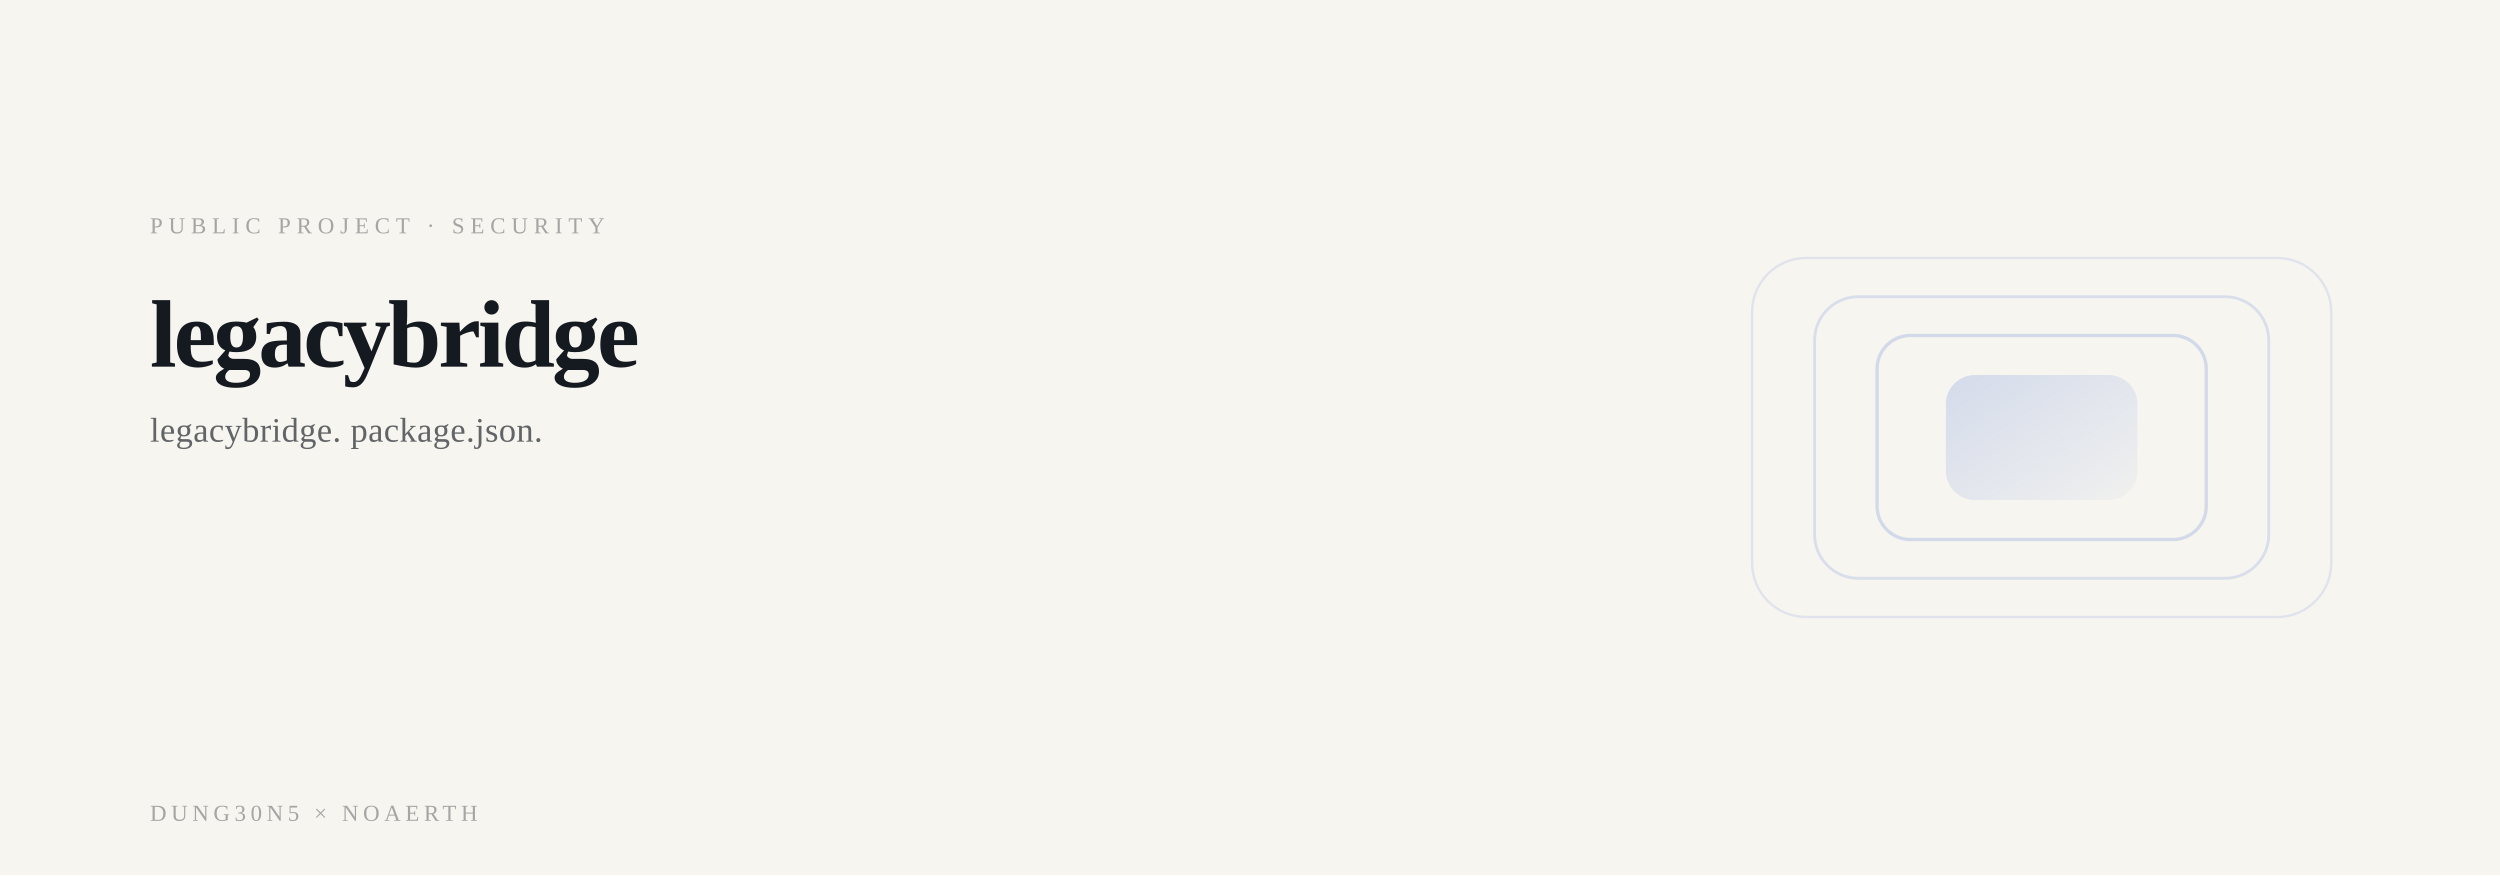
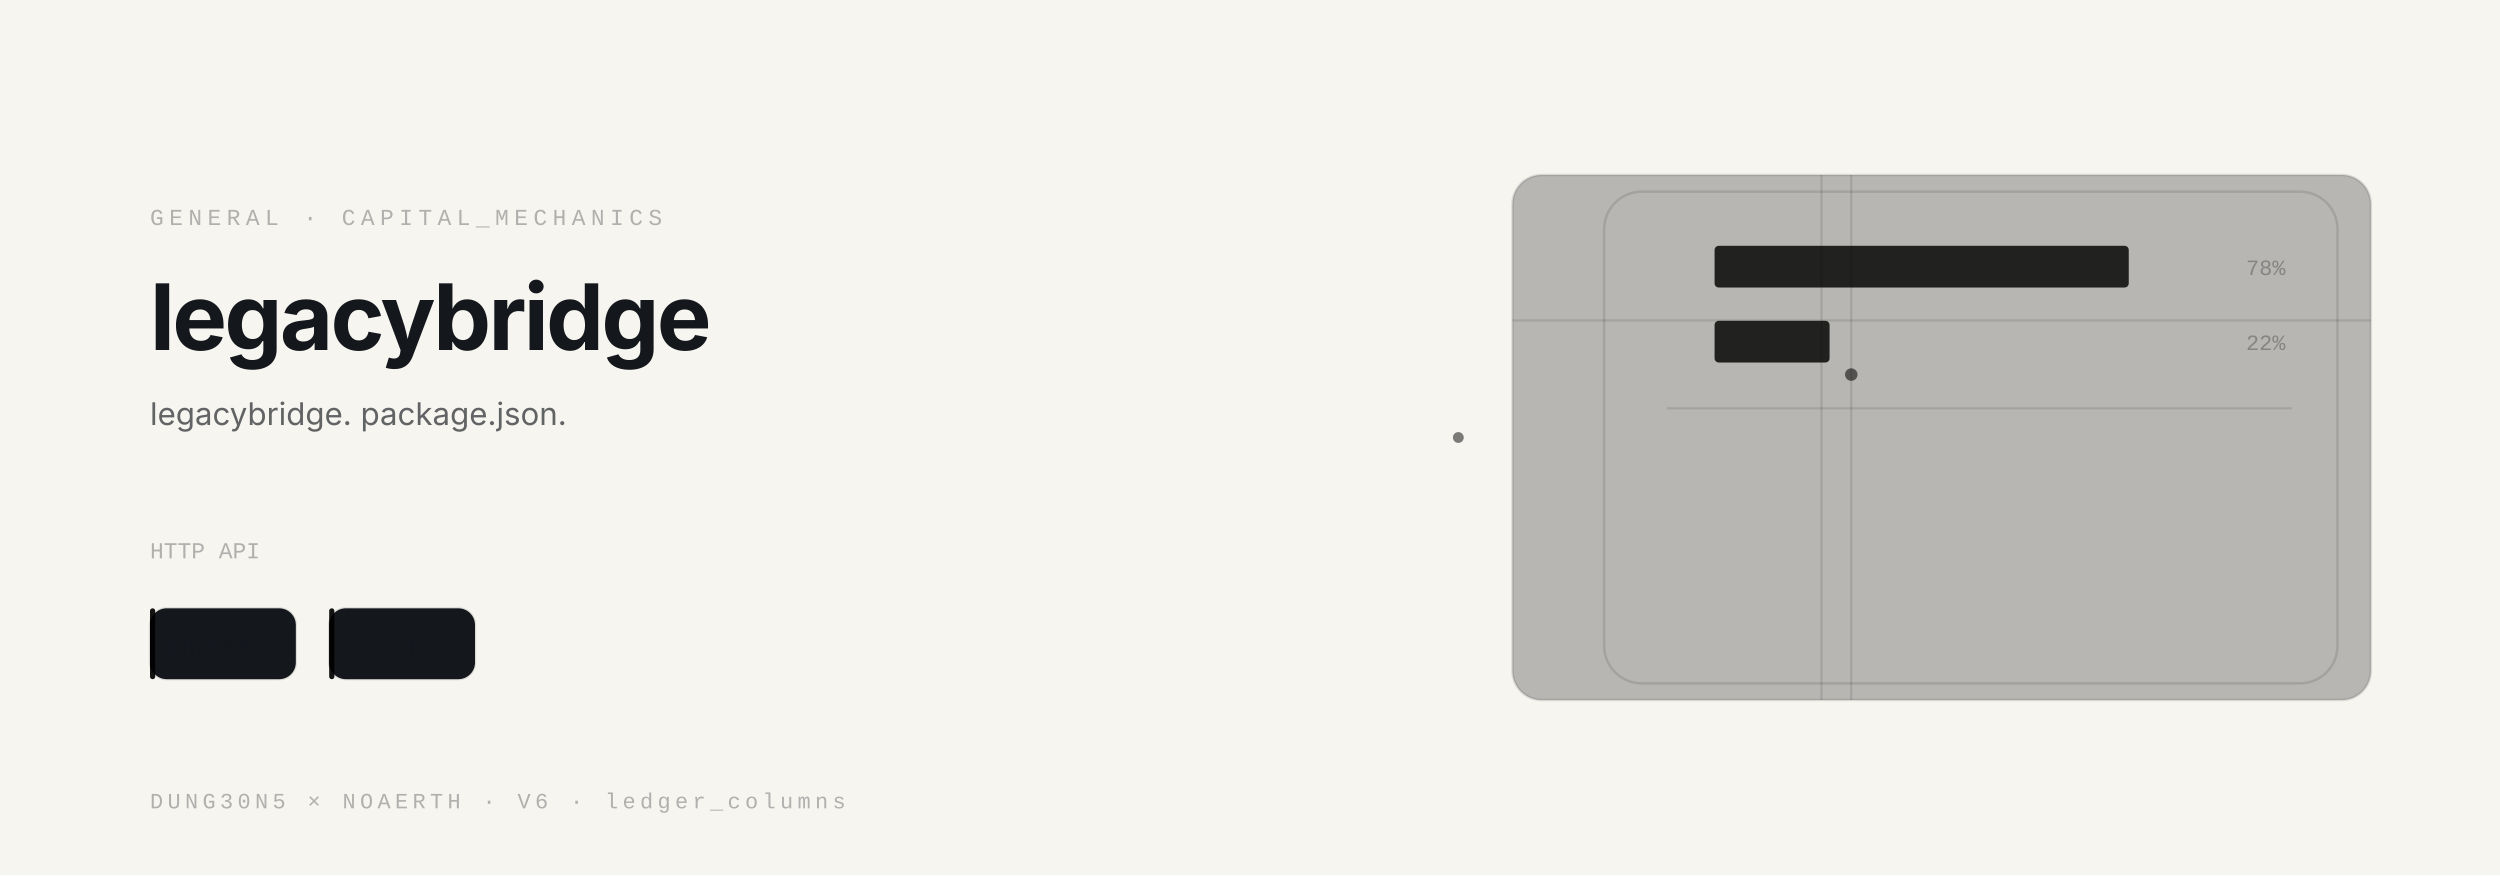
- <svg xmlns="http://www.w3.org/2000/svg" viewBox="0 0 1200 420" width="1200" height="420" role="img" aria-label="legacybridge: gated channels passing through a sealed boundary. Motion depicts records cross a trust boundary, get validated, and are held or rejected.">
-   <defs>
-     <linearGradient id="hero-legacybridge-light-a" x1="0" y1="0" x2="1" y2="1">
-       <stop offset="0" stop-color="#8fa8e0" stop-opacity="0.85" />
-       <stop offset="1" stop-color="#8fa8e0" stop-opacity="0.15" />
-     </linearGradient>
-   </defs>
+ <svg xmlns="http://www.w3.org/2000/svg" viewBox="0 0 1200 420" width="1200" height="420" role="img" aria-label="legacybridge: value enters, allocates across positions, and settles">
  <rect width="1200" height="420" fill="#f7f5f0" />
-   <rect x="901" y="161.02" width="158" height="97.96" rx="16" fill="none" stroke="#8fa8e0" stroke-width="1.60" opacity="0.36" />
-   <rect x="871" y="142.42" width="218" height="135.16" rx="21" fill="none" stroke="#8fa8e0" stroke-width="1.38" opacity="0.29" />
-   <rect x="841" y="123.82" width="278" height="172.36" rx="26" fill="none" stroke="#8fa8e0" stroke-width="1.16" opacity="0.23" />
-   <rect x="934" y="180" width="92" height="60" rx="14" fill="url(#hero-legacybridge-light-a)" opacity="0.40" />
-   <text x="72" y="112" fill="#141a205c" font-size="11" letter-spacing="2.8">PUBLIC PROJECT · SECURITY</text>
-   <text x="72" y="176" fill="#141a20" font-size="46" font-weight="660" letter-spacing="-1.4">legacybridge</text>
-   <text x="72" y="212" fill="#141a20a8" font-size="16.5" letter-spacing="0.2">legacybridge. package.json.</text>
-   <rect x="72" y="266" width="106" height="40" rx="9" fill="#141a20" fill-opacity="0.05" stroke="#f4efe424" stroke-width="1.1" opacity="0">
-     <animate attributeName="opacity" from="0" to="1" dur="0.5s" begin="0.50s" fill="freeze" />
-   </rect>
-   <rect x="72" y="266" width="2.5" height="40" rx="1.2" fill="#8fa8e0" opacity="0">
-     <animate attributeName="opacity" from="0" to="0.9" dur="0.5s" begin="0.50s" fill="freeze" />
-   </rect>
-   <text x="125" y="291" fill="#141a20" font-size="11.5" text-anchor="middle" font-family="ui-monospace,SFMono-Regular,Menlo,monospace" opacity="0">request<animate attributeName="opacity" from="0" to="1" dur="0.5s" begin="0.65s" fill="freeze" />
-   </text>
-   <rect x="194" y="266" width="106" height="40" rx="9" fill="#141a20" fill-opacity="0.05" stroke="#f4efe424" stroke-width="1.1" opacity="0">
-     <animate attributeName="opacity" from="0" to="1" dur="0.5s" begin="1.00s" fill="freeze" />
-   </rect>
-   <rect x="194" y="266" width="2.5" height="40" rx="1.2" fill="#8fa8e0" opacity="0">
-     <animate attributeName="opacity" from="0" to="0.9" dur="0.5s" begin="1.00s" fill="freeze" />
-   </rect>
-   <text x="247" y="291" fill="#141a20" font-size="11.5" text-anchor="middle" font-family="ui-monospace,SFMono-Regular,Menlo,monospace" opacity="0">authenticate<animate attributeName="opacity" from="0" to="1" dur="0.5s" begin="1.15s" fill="freeze" />
-   </text>
-   <rect x="316" y="266" width="106" height="40" rx="9" fill="#141a20" fill-opacity="0.05" stroke="#f4efe424" stroke-width="1.1" opacity="0">
-     <animate attributeName="opacity" from="0" to="1" dur="0.5s" begin="1.50s" fill="freeze" />
-   </rect>
-   <rect x="316" y="266" width="2.5" height="40" rx="1.2" fill="#8fa8e0" opacity="0">
-     <animate attributeName="opacity" from="0" to="0.9" dur="0.5s" begin="1.50s" fill="freeze" />
-   </rect>
-   <text x="369" y="291" fill="#141a20" font-size="11.5" text-anchor="middle" font-family="ui-monospace,SFMono-Regular,Menlo,monospace" opacity="0">authorise<animate attributeName="opacity" from="0" to="1" dur="0.5s" begin="1.65s" fill="freeze" />
-   </text>
-   <rect x="438" y="266" width="106" height="40" rx="9" fill="#141a20" fill-opacity="0.05" stroke="#f4efe424" stroke-width="1.1" opacity="0">
-     <animate attributeName="opacity" from="0" to="1" dur="0.5s" begin="2.00s" fill="freeze" />
-   </rect>
-   <rect x="438" y="266" width="2.5" height="40" rx="1.2" fill="#e7c27a" opacity="0">
-     <animate attributeName="opacity" from="0" to="0.9" dur="0.5s" begin="2.00s" fill="freeze" />
-   </rect>
-   <text x="491" y="291" fill="#141a20" font-size="11.5" text-anchor="middle" font-family="ui-monospace,SFMono-Regular,Menlo,monospace" opacity="0">record<animate attributeName="opacity" from="0" to="1" dur="0.5s" begin="2.15s" fill="freeze" />
-   </text>
-   <rect x="560" y="266" width="106" height="40" rx="9" fill="#141a20" fill-opacity="0.05" stroke="#f4efe424" stroke-width="1.1" opacity="0">
-     <animate attributeName="opacity" from="0" to="1" dur="0.5s" begin="2.50s" fill="freeze" />
-   </rect>
-   <rect x="560" y="266" width="2.5" height="40" rx="1.2" fill="#e0796b" opacity="0">
-     <animate attributeName="opacity" from="0" to="0.9" dur="0.5s" begin="2.50s" fill="freeze" />
-   </rect>
-   <text x="613" y="291" fill="#141a20" font-size="11.5" text-anchor="middle" font-family="ui-monospace,SFMono-Regular,Menlo,monospace" opacity="0">reject<animate attributeName="opacity" from="0" to="1" dur="0.5s" begin="2.65s" fill="freeze" />
-   </text>
-   <text x="72" y="394" fill="#141a205c" font-size="11" letter-spacing="2.2">DUNG30N5 × NOAERTH</text>
+   <text x="72" y="108" font-family="ui-monospace, SFMono-Regular, Menlo, Monaco, Consolas, 'Liberation Mono', monospace" font-size="11" letter-spacing="2.6" fill="#14171c4f">GENERAL · CAPITAL_MECHANICS</text>
+   <text x="72" y="168" font-family="-apple-system, BlinkMacSystemFont, 'Segoe UI', Inter, Helvetica, Arial, sans-serif" font-size="44" font-weight="660" letter-spacing="-1.2" fill="#14171c">legacybridge</text>
+   <text x="72" y="204" font-family="-apple-system, BlinkMacSystemFont, 'Segoe UI', Inter, Helvetica, Arial, sans-serif" font-size="15" fill="#14171ca8">legacybridge. package.json.</text>
+   <text x="72" y="268" font-family="ui-monospace, SFMono-Regular, Menlo, Monaco, Consolas, 'Liberation Mono', monospace" font-size="11" fill="#14171c4f">HTTP API</text>
+   <rect x="72.0" y="292.0" width="70.0" height="34.0" rx="8" fill="#14171c" stroke="#14171c1f" stroke-width="1.1" />
+   <rect x="72.0" y="292.0" width="2.5" height="34.0" rx="1.2" fill="amber" opacity="0.92" />
+   <text x="107.0" y="314" font-family="ui-monospace, SFMono-Regular, Menlo, Monaco, Consolas, 'Liberation Mono', monospace" font-size="11" fill="#14171c" fill-opacity="0.82" text-anchor="middle">checkout</text>
+   <rect x="158.0" y="292.0" width="70.0" height="34.0" rx="8" fill="#14171c" stroke="#14171c1f" stroke-width="1.1" />
+   <rect x="158.0" y="292.0" width="2.5" height="34.0" rx="1.2" fill="mint" opacity="0.92" />
+   <text x="193.0" y="314" font-family="ui-monospace, SFMono-Regular, Menlo, Monaco, Consolas, 'Liberation Mono', monospace" font-size="11" fill="#14171c" fill-opacity="0.82" text-anchor="middle">og</text>
+   <rect x="726.0" y="84.0" width="412.0" height="252.0" rx="14" fill="amber" fill-opacity="0.05" />
+   <line x1="740.0" y1="85.0" x2="1124.0" y2="85.0" stroke="amber" stroke-width="1.6" opacity="0.4" />
+   <rect x="726.0" y="84.0" width="412.0" height="252.0" rx="14" fill="none" stroke="#14171c1f" stroke-width="1.2" />
+   <line x1="888.6" y1="84.0" x2="888.6" y2="336.0" stroke="#14171c1f" stroke-width="1" />
+   <line x1="874.3" y1="84.0" x2="874.3" y2="336.0" stroke="#14171c1f" stroke-width="1" />
+   <line x1="726.0" y1="153.8" x2="1138.0" y2="153.8" stroke="#14171c1f" stroke-width="1" />
+   <circle cx="888.6" cy="179.8" r="3" fill="amber" opacity="0.55" />
+   <rect x="726.0" y="84.0" width="412.0" height="252.0" rx="14" fill="#000" fill-opacity="0.22" />
+   <circle cx="1104.0" cy="302.0" r="9" fill="none" stroke="mint" stroke-width="1.4" opacity="0.6" />
+   <rect x="770" y="92" width="352" height="236" rx="18" fill="none" stroke="#14171c1f" stroke-width="1.2" />
+   <rect x="823.0" y="118.0" width="198.8" height="20.0" rx="2" fill="mint" opacity="0.82" />
+   <text x="1097" y="132" font-family="ui-monospace, SFMono-Regular, Menlo, Monaco, Consolas, 'Liberation Mono', monospace" font-size="10.5" fill="#14171c4f" text-anchor="end">78%</text>
+   <rect x="823.0" y="154.0" width="55.2" height="20.0" rx="2" fill="amber" opacity="0.82" />
+   <text x="1097" y="168" font-family="ui-monospace, SFMono-Regular, Menlo, Monaco, Consolas, 'Liberation Mono', monospace" font-size="10.5" fill="#14171c4f" text-anchor="end">22%</text>
+   <line x1="800" y1="196" x2="1100" y2="196" stroke="#14171c1f" stroke-width="1" />
+   <circle cx="700.0" cy="210.0" r="2.6" fill="amber" opacity="0.5" />
+   <text x="72" y="388" font-family="ui-monospace, SFMono-Regular, Menlo, Monaco, Consolas, 'Liberation Mono', monospace" font-size="10.5" letter-spacing="2.1" fill="#14171c4f">DUNG30N5 × NOAERTH · V6 · ledger_columns</text>
</svg>
